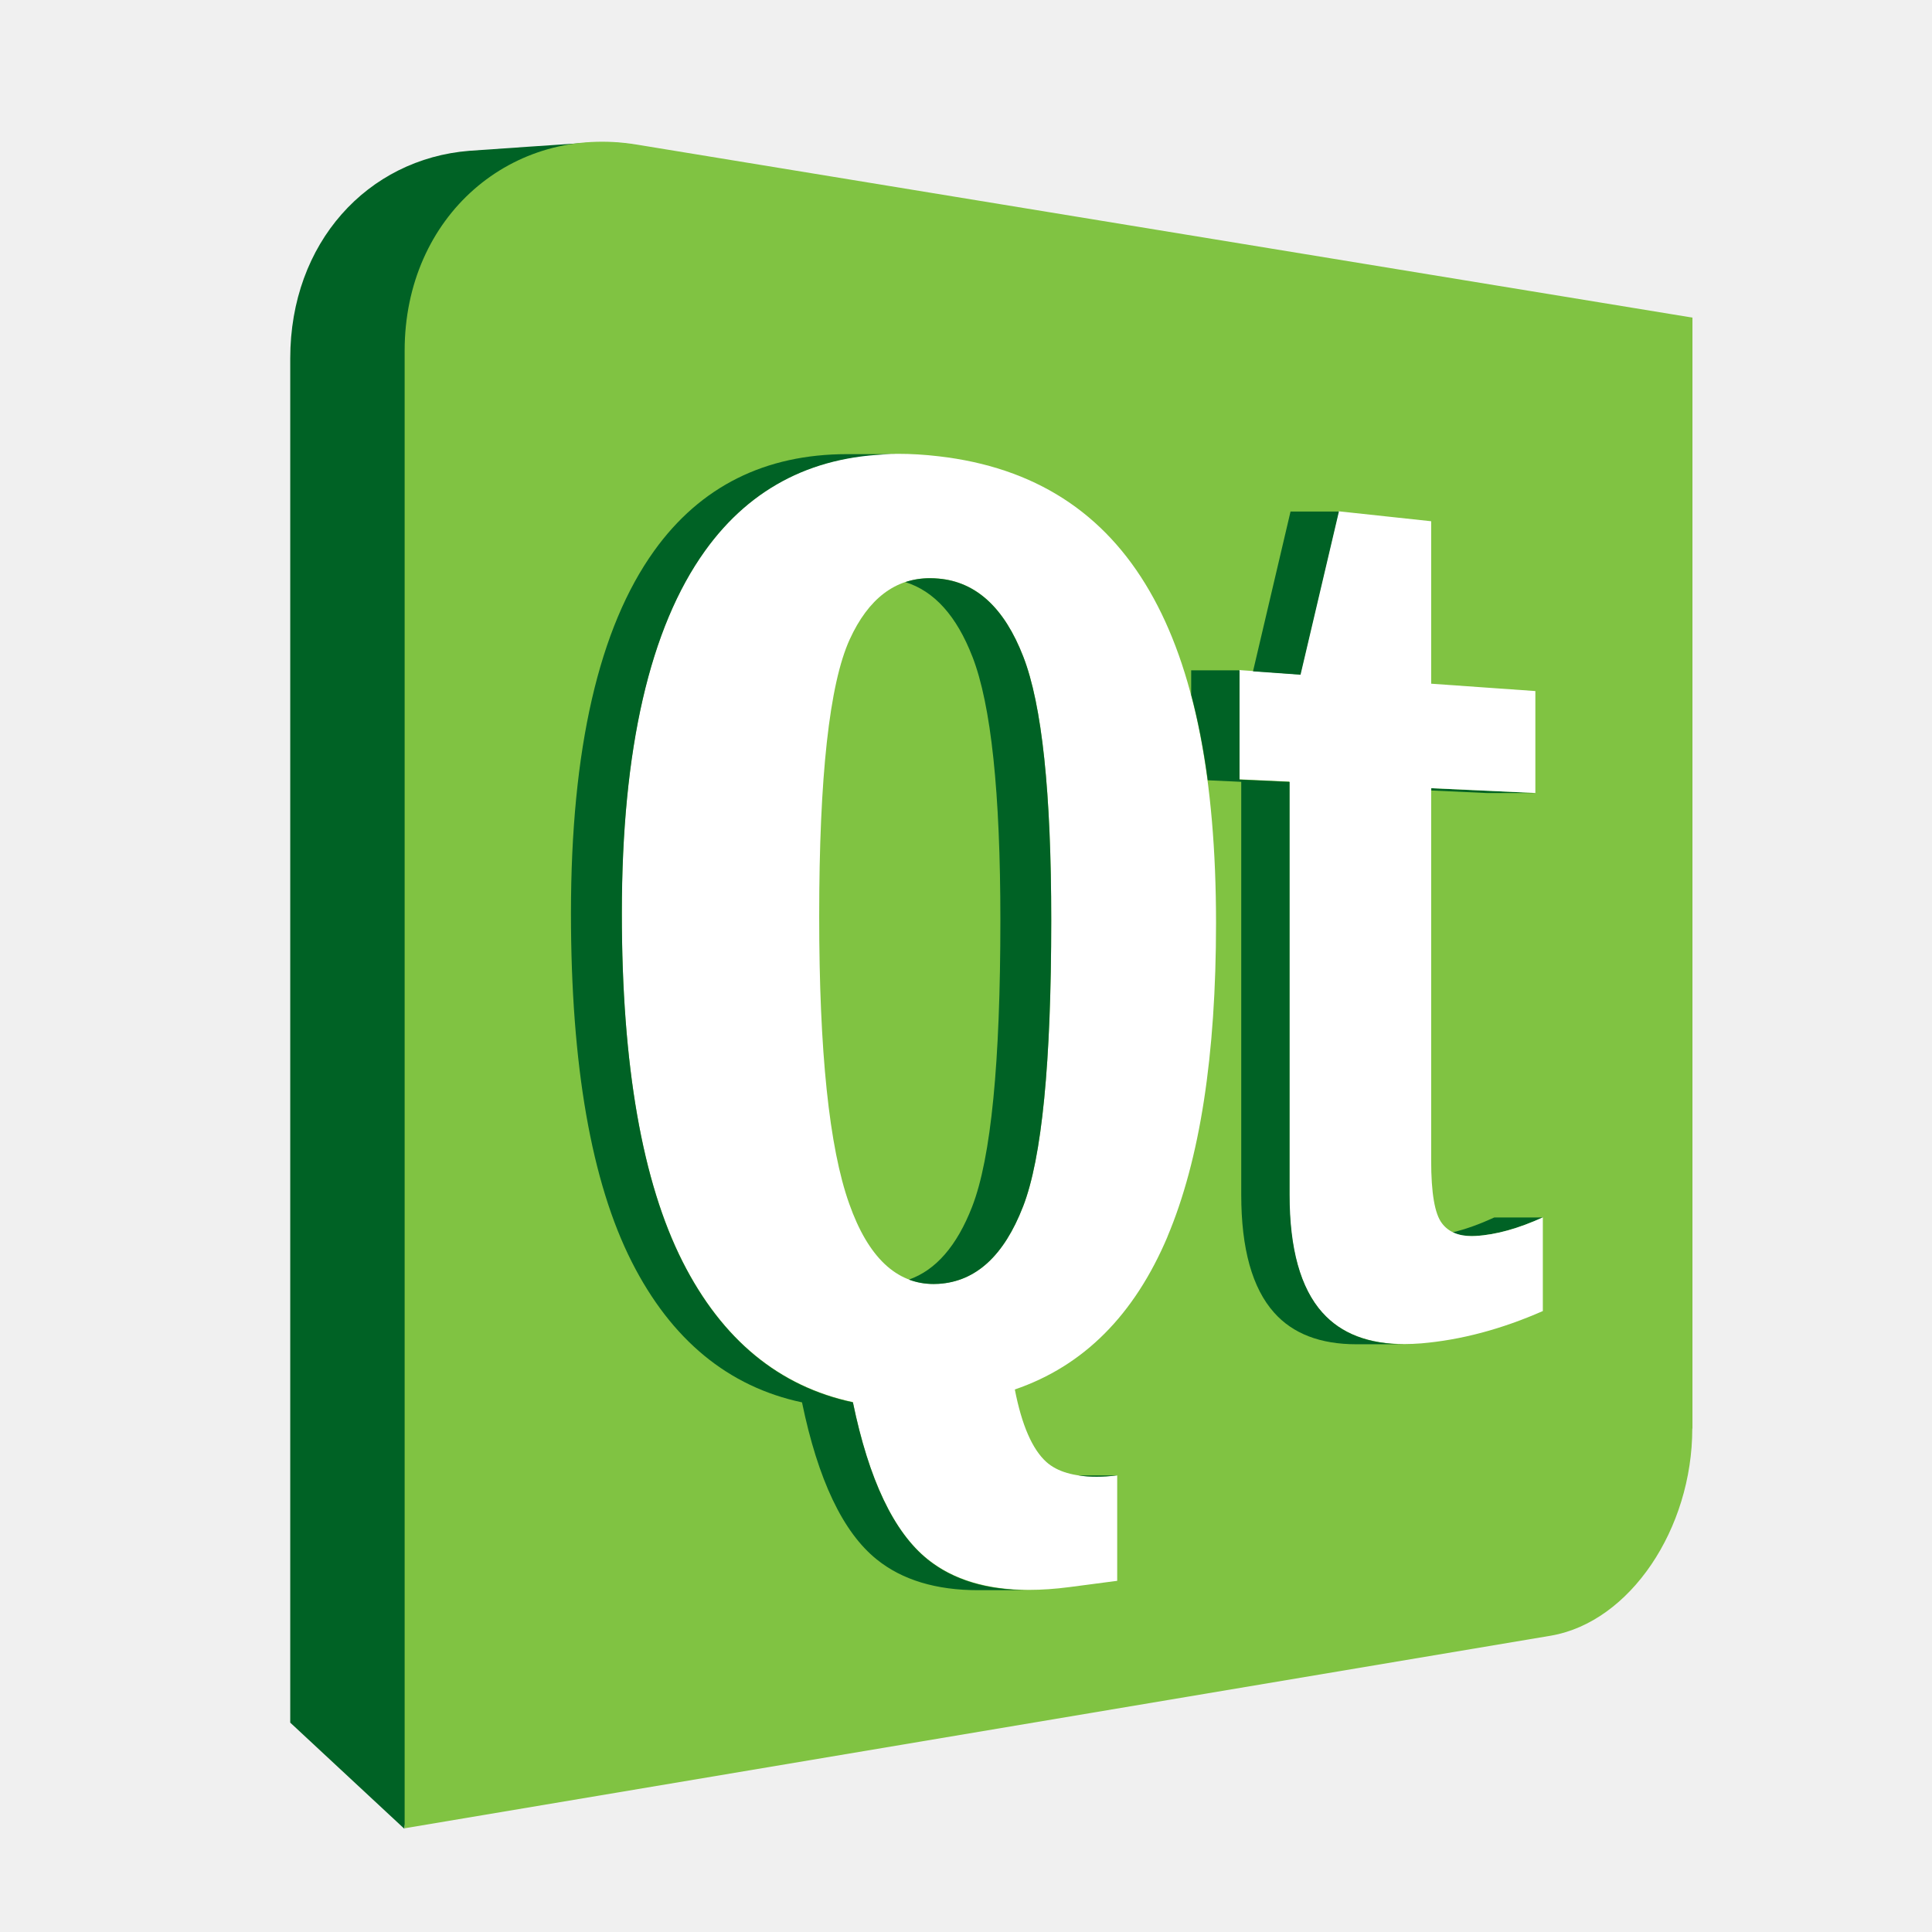
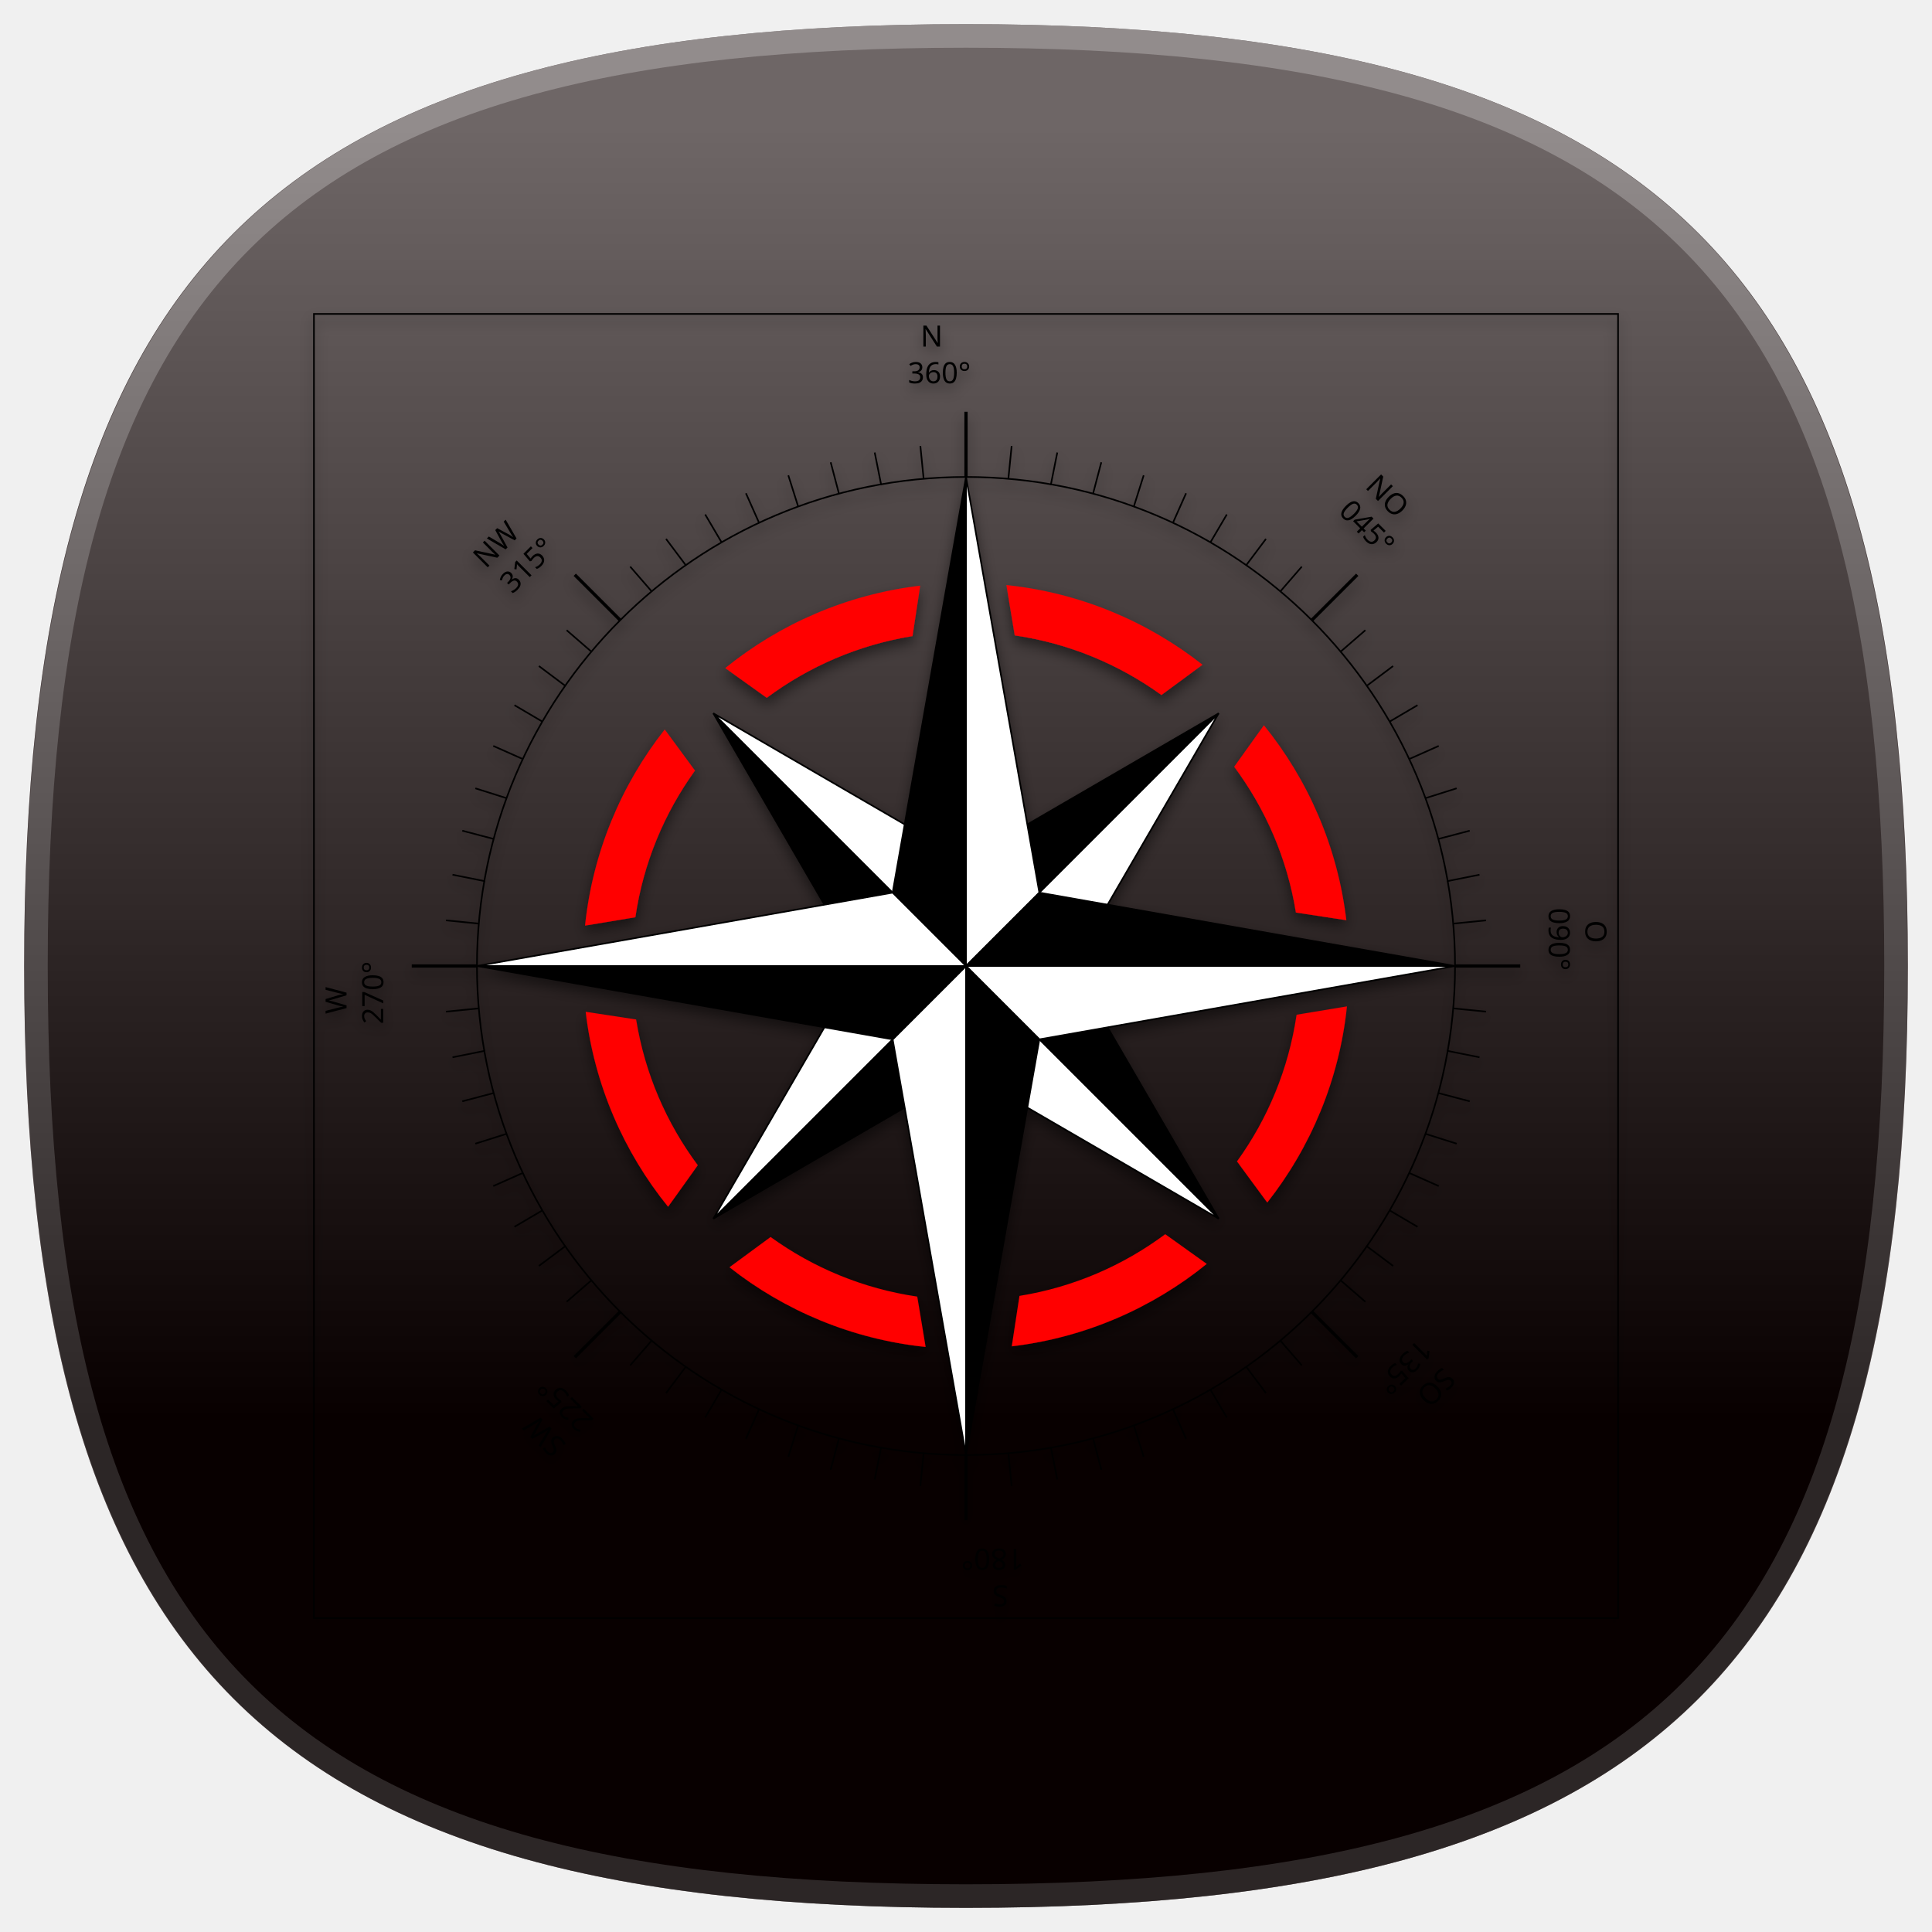
- <svg xmlns="http://www.w3.org/2000/svg" height="44px" version="1.1" viewBox="0 0 44 44" width="44px" x="0px" y="0px" id="svg2">
-   <defs id="defs16">
-     </defs>
-   <g transform="matrix(0.1830878,0,0,0.1830878,6.610095,3.23852)" id="g3">
-     <path d="M 43.09,0.359 C 40.94,0.004 38.84,-0.082 36.81,0.078 31.968,0.395 27.123,0.736 22.28,1.07 9.62,2.082 0,12.5 0,26.89 l 0,169.7 14.19,13.2 28.87,-209.42 0.03,-0.011 z" style="fill:#006225" id="path5" />
-     <path d="m 174.4,160 c 0,12.5 -7.75,24.07 -17.57,25.77 L 14.23,209.73 V 25.93 C 14.23,9.21 27.57,-2.27 43.12,0.3 l 131.3,21.52 v 138.2 z" style="fill:#80c342" id="path7" />
-     <path d="m 154.9,80.96 -12.96,-0.598 0,0.278 6.945,0.32 6.016,0 z" style="fill:#006225" id="path11" />
-     <path d="m 144.6,135.6 c 0.66,0.328 1.43,0.476 2.351,0.476 0.161,0 0.329,-0.004 0.497,-0.016 2.55,-0.148 5.32,-0.933 8.343,-2.308 h -6.015 c -1.821,0.832 -3.532,1.457 -5.176,1.848 z" style="fill:#006225" id="path13" />
-     <path id="path17" style="fill:#ffffff" d="m 91.15,132.4 c 2.351,-6.051 3.511,-17.91 3.511,-35.62 0,-15.89 -1.148,-26.82 -3.484,-32.81 -2.336,-6.027 -5.832,-9.281 -10.52,-9.691 -0.359,-0.031 -0.714,-0.051 -1.058,-0.051 -4.34,0 -7.68,2.535 -10.01,7.625 -2.52,5.543 -3.793,17.04 -3.793,34.44 0,16.82 1.238,28.75 3.734,35.75 2.356,6.672 5.879,9.976 10.5,9.976 0.207,0 0.41,-0.008 0.621,-0.019 4.633,-0.293 8.121,-3.496 10.49,-9.602 m 17.98,3.75 c -4.117,9.707 -10.39,16.06 -18.99,19 0.867,4.449 2.176,7.441 3.922,9.019 1.351,1.211 3.433,1.821 6.222,1.821 0.805,0 1.668,-0.055 2.59,-0.157 v 13.12 l -5.961,0.782 c -1.758,0.23 -3.426,0.343 -5.004,0.343 -5.218,0 -9.445,-1.265 -12.62,-3.824 -4.207,-3.379 -7.308,-9.894 -9.297,-19.54 -9.136,-1.945 -16.26,-7.754 -21.19,-17.5 -5.004,-9.902 -7.551,-24.39 -7.551,-43.34 0,-20.43 3.484,-35.51 10.34,-45.07 5.789,-8.07 13.86,-12.04 24.02,-12.04 1.629,0 3.309,0.102 5.043,0.305 11.95,1.375 20.62,7.016 26.26,16.79 5.535,9.562 8.254,23.27 8.254,41.26 0,16.48 -2,29.45 -6.043,39.02 z M 130.4,45.91 l 11.52,1.238 0,20.21 12.96,0.914 0,12.68 -12.96,-0.598 0,46.33 c 0,4.032 0.445,6.625 1.34,7.789 0.8,1.067 2.046,1.594 3.71,1.594 0.161,0 0.329,-0.004 0.497,-0.016 2.55,-0.148 5.32,-0.933 8.343,-2.308 v 11.65 c -5.136,2.258 -10.18,3.598 -15.12,4.02 -0.718,0.055 -1.41,0.086 -2.078,0.086 -4.48,0 -7.906,-1.301 -10.25,-3.934 -2.73,-3.051 -4.09,-7.949 -4.09,-14.67 V 79.535 L 118.046,79.25 V 65.66 l 7.586,0.547 4.773,-20.3 z" />
-     <path d="m 100.3,166 c 0.809,0 1.672,-0.055 2.59,-0.157 H 98.054 C 98.73,165.949 99.507,166 100.3,166 z" style="fill:#006225" id="path19" />
-     <path id="path21" style="fill:#006225" d="m 84.85,63.98 c 2.336,5.997 3.484,16.92 3.484,32.81 0,17.7 -1.16,29.57 -3.512,35.62 -1.894,4.879 -4.527,7.902 -7.863,9.07 0.965,0.368 1.992,0.551 3.078,0.551 0.207,0 0.41,-0.008 0.621,-0.019 4.633,-0.293 8.121,-3.496 10.49,-9.602 2.351,-6.051 3.511,-17.91 3.511,-35.62 0,-15.89 -1.148,-26.82 -3.484,-32.81 -2.336,-6.027 -5.832,-9.281 -10.52,-9.691 -0.359,-0.031 -0.714,-0.051 -1.058,-0.051 -1.09,0 -2.117,0.16 -3.082,0.481 h -0.004 c 3.601,1.121 6.379,4.215 8.336,9.261 z m -2.344,114.3 c -0.113,-0.05 -0.227,-0.105 -0.336,-0.16 -0.012,-0.004 -0.023,-0.012 -0.035,-0.015 -0.102,-0.051 -0.207,-0.106 -0.309,-0.157 -0.019,-0.011 -0.039,-0.019 -0.058,-0.031 -0.09,-0.051 -0.184,-0.098 -0.278,-0.148 -0.027,-0.016 -0.054,-0.036 -0.086,-0.051 -0.082,-0.043 -0.164,-0.09 -0.242,-0.137 -0.039,-0.023 -0.078,-0.047 -0.113,-0.07 -0.07,-0.039 -0.145,-0.082 -0.215,-0.125 -0.047,-0.031 -0.094,-0.059 -0.14,-0.09 -0.059,-0.039 -0.118,-0.074 -0.176,-0.113 -0.059,-0.039 -0.114,-0.075 -0.168,-0.114 -0.051,-0.031 -0.102,-0.066 -0.149,-0.097 -0.066,-0.047 -0.132,-0.094 -0.195,-0.137 -0.039,-0.027 -0.078,-0.055 -0.113,-0.082 -0.078,-0.055 -0.153,-0.113 -0.231,-0.172 -0.023,-0.016 -0.05,-0.035 -0.078,-0.055 -0.098,-0.078 -0.199,-0.156 -0.297,-0.234 -4.207,-3.379 -7.308,-9.894 -9.297,-19.54 -9.136,-1.945 -16.26,-7.754 -21.19,-17.5 -5.004,-9.902 -7.551,-24.39 -7.551,-43.34 0,-20.43 3.484,-35.51 10.34,-45.07 5.789,-8.07 13.86,-12.04 24.02,-12.04 h -6.351 c -10.15,0.008 -18.22,3.977 -24,12.04 -6.855,9.563 -10.34,24.64 -10.34,45.07 0,18.95 2.547,33.44 7.551,43.34 4.934,9.75 12.05,15.56 21.19,17.5 1.989,9.641 5.09,16.16 9.297,19.54 3.176,2.559 7.403,3.824 12.62,3.824 0.098,0 0.199,0 0.297,-0.004 h 5.539 c -3.406,-0.05 -6.383,-0.66 -8.906,-1.828 L 82.498,178.28 z M 128.4,145.6 c -2.73,-3.051 -4.09,-7.949 -4.09,-14.67 V 79.57 l -6.226,-0.285 v -13.59 h -6.016 v 3.035 c 0.871,3.273 1.555,6.82 2.063,10.64 l 4.164,0.192 v 51.36 c 0,6.723 1.367,11.62 4.09,14.67 2.343,2.633 5.765,3.934 10.25,3.934 h 6.015 c -4.48,0 -7.906,-1.301 -10.25,-3.934 z m 2.043,-99.66 -6.016,0 -4.668,19.88 5.911,0.422 4.773,-20.3 z" />
+ <svg xmlns="http://www.w3.org/2000/svg" version="1.1" height="80" width="80">
+   <defs>
+     <linearGradient id="hicg_overlay_grad" gradientUnits="userSpaceOnUse" x1="39.999" y1="5.182" x2="39.999" y2="58.802">
+       <stop offset="0" style="stop-color:#FFFFFF" />
+       <stop offset="1" style="stop-color:#000000" />
+     </linearGradient>
+     <filter id="hicg_drop_shadow">
+       <feOffset in="SourceAlpha" dx="0" dy="4" />
+       <feGaussianBlur stdDeviation="4" />
+       <feColorMatrix type="matrix" values="1 0 0 0 0  0 1 0 0 0  0 0 1 0 0  0 0 0 0.5 0" result="shadow" />
+       <feBlend in="SourceGraphic" in2="shadow" mode="normal" />
+     </filter>
+   </defs>
+   <g>
+     <path id="hicg_background" fill="#0e0000" d="M79,40c0,28.893-10.105,39-39,39S1,68.893,1,40C1,11.106,11.105,1,40,1S79,11.106,79,40z" />
+     <path id="hicg_highlight" fill="#fff" opacity="0.25" d="M39.999,1C11.105,1,1,11.106,1,40c0,28.893,10.105,39,38.999,39   C68.896,79,79,68.893,79,40C79,11.106,68.896,1,39.999,1z M39.999,78.025C11.57,78.025,1.976,68.43,1.976,40   c0-28.429,9.595-38.024,38.023-38.024c28.43,0,38.024,9.596,38.024,38.024C78.023,68.43,68.429,78.025,39.999,78.025z" />
+     <path id="hicg_overlay" opacity="0.4" fill="url(#hicg_overlay_grad)" d="M78.977,40c0,28.893-10.1,39-38.977,39S1.023,68.893,1.023,40c0-28.894,10.1-39,38.977-39S78.977,11.106,78.977,40z" />
+   </g>
+   <g transform="translate(13, 13) scale(0.0675)" filter="url(#hicg_drop_shadow)">
+     <defs id="defs4" />
+     <g id="kreisebene">
+       <rect width="800" height="800" x="0" y="0" style="fill:none;stroke:#000000" id="rahmen" />
+       <path d="M 700 400 A 300 300 0 1 1  100,400 A 300 300 0 1 1  700 400 z" style="fill:none;stroke:#000000" id="kreis" />
+       <path d="M 612,188 L 640,160" style="fill:none;stroke:#000000;stroke-width:2" id="linie045" />
+       <path d="M 740,400 L 700,400" style="fill:none;stroke:#000000;stroke-width:2" id="linie090" />
+       <path d="M 612,612 L 640,640" style="fill:none;stroke:#000000;stroke-width:2" id="linie135" />
+       <path d="M 400,740 L 400,700" style="fill:none;stroke:#000000;stroke-width:2" id="linie180" />
+       <path d="M 188,612 L 160,640" style="fill:none;stroke:#000000;stroke-width:2" id="linie225" />
+       <path d="M 60,400 L 100,400" style="fill:none;stroke:#000000;stroke-width:2" id="linie270" />
+       <path d="M 188,188 L 160,160" style="fill:none;stroke:#000000;stroke-width:2" id="linie315" />
+       <path d="M 400,60 L 400,100" style="fill:none;stroke:#000000;stroke-width:2" id="linie360" />
+       <path d="M 426,101 L 428,81" style="fill:none;stroke:#000000;stroke-width:1;stroke-opacity:1" id="linie005" />
+       <path d="M 452,105 L 456,85" style="fill:none;stroke:#000000;stroke-width:1;stroke-opacity:1" id="linie010" />
+       <path d="M 478,110 L 483,91" style="fill:none;stroke:#000000;stroke-width:1;stroke-opacity:1" id="linie015" />
+       <path d="M 503,118 L 509,99" style="fill:none;stroke:#000000;stroke-width:1;stroke-opacity:1" id="linie020" />
+       <path d="M 527,128 L 535,110" style="fill:none;stroke:#000000;stroke-width:1;stroke-opacity:1" id="linie025" />
+       <path d="M 550,140 L 560,123" style="fill:none;stroke:#000000;stroke-width:1;stroke-opacity:1" id="linie030" />
+       <path d="M 572,154 L 584,138" style="fill:none;stroke:#000000;stroke-width:1;stroke-opacity:1" id="linie035" />
+       <path d="M 593,170 L 606,155" style="fill:none;stroke:#000000;stroke-width:1;stroke-opacity:1" id="linie040" />
+       <path d="M 630,207 L 645,194" style="fill:none;stroke:#000000;stroke-width:1;stroke-opacity:1" id="linie050" />
+       <path d="M 646,228 L 662,216" style="fill:none;stroke:#000000;stroke-width:1;stroke-opacity:1" id="linie055" />
+       <path d="M 660,250 L 677,240" style="fill:none;stroke:#000000;stroke-width:1;stroke-opacity:1" id="linie060" />
+       <path d="M 672,273 L 690,265" style="fill:none;stroke:#000000;stroke-width:1;stroke-opacity:1" id="linie065" />
+       <path d="M 682,297 L 701,291" style="fill:none;stroke:#000000;stroke-width:1;stroke-opacity:1" id="linie070" />
+       <path d="M 690,322 L 709,317" style="fill:none;stroke:#000000;stroke-width:1;stroke-opacity:1" id="linie075" />
+       <path d="M 695,348 L 715,344" style="fill:none;stroke:#000000;stroke-width:1;stroke-opacity:1" id="linie080" />
+       <path d="M 699,374 L 719,372" style="fill:none;stroke:#000000;stroke-width:1;stroke-opacity:1" id="linie085" />
+       <path d="M 699,426 L 719,428" style="fill:none;stroke:#000000;stroke-width:1;stroke-opacity:1" id="linie095" />
+       <path d="M 695,452 L 715,456" style="fill:none;stroke:#000000;stroke-width:1;stroke-opacity:1" id="linie100" />
+       <path d="M 690,478 L 709,483" style="fill:none;stroke:#000000;stroke-width:1;stroke-opacity:1" id="linie105" />
+       <path d="M 682,503 L 701,509" style="fill:none;stroke:#000000;stroke-width:1;stroke-opacity:1" id="linie110" />
+       <path d="M 672,527 L 690,535" style="fill:none;stroke:#000000;stroke-width:1;stroke-opacity:1" id="linie115" />
+       <path d="M 660,550 L 677,560" style="fill:none;stroke:#000000;stroke-width:1;stroke-opacity:1" id="linie120" />
+       <path d="M 646,572 L 662,584" style="fill:none;stroke:#000000;stroke-width:1;stroke-opacity:1" id="linie125" />
+       <path d="M 630,593 L 645,606" style="fill:none;stroke:#000000;stroke-width:1;stroke-opacity:1" id="linie130" />
+       <path d="M 593,630 L 606,645" style="fill:none;stroke:#000000;stroke-width:1;stroke-opacity:1" id="linie140" />
+       <path d="M 572,646 L 584,662" style="fill:none;stroke:#000000;stroke-width:1;stroke-opacity:1" id="linie145" />
+       <path d="M 550,660 L 560,677" style="fill:none;stroke:#000000;stroke-width:1;stroke-opacity:1" id="linie150" />
+       <path d="M 527,672 L 535,690" style="fill:none;stroke:#000000;stroke-width:1;stroke-opacity:1" id="linie155" />
+       <path d="M 503,682 L 509,701" style="fill:none;stroke:#000000;stroke-width:1;stroke-opacity:1" id="linie160" />
+       <path d="M 478,690 L 483,709" style="fill:none;stroke:#000000;stroke-width:1;stroke-opacity:1" id="linie165" />
+       <path d="M 452,695 L 456,715" style="fill:none;stroke:#000000;stroke-width:1;stroke-opacity:1" id="linie170" />
+       <path d="M 426,699 L 428,719" style="fill:none;stroke:#000000;stroke-width:1;stroke-opacity:1" id="linie175" />
+       <path d="M 374,699 L 372,719" style="fill:none;stroke:#000000;stroke-width:1;stroke-opacity:1" id="linie185" />
+       <path d="M 348,695 L 344,715" style="fill:none;stroke:#000000;stroke-width:1;stroke-opacity:1" id="linie190" />
+       <path d="M 322,690 L 317,709" style="fill:none;stroke:#000000;stroke-width:1;stroke-opacity:1" id="linie195" />
+       <path d="M 297,682 L 291,701" style="fill:none;stroke:#000000;stroke-width:1;stroke-opacity:1" id="linie200" />
+       <path d="M 273,672 L 265,690" style="fill:none;stroke:#000000;stroke-width:1;stroke-opacity:1" id="linie205" />
+       <path d="M 250,660 L 240,677" style="fill:none;stroke:#000000;stroke-width:1;stroke-opacity:1" id="linie210" />
+       <path d="M 228,646 L 216,662" style="fill:none;stroke:#000000;stroke-width:1;stroke-opacity:1" id="linie215" />
+       <path d="M 207,630 L 194,645" style="fill:none;stroke:#000000;stroke-width:1;stroke-opacity:1" id="linie220" />
+       <path d="M 170,593 L 155,606" style="fill:none;stroke:#000000;stroke-width:1;stroke-opacity:1" id="linie230" />
+       <path d="M 154,572 L 138,584" style="fill:none;stroke:#000000;stroke-width:1;stroke-opacity:1" id="linie235" />
+       <path d="M 140,550 L 123,560" style="fill:none;stroke:#000000;stroke-width:1;stroke-opacity:1" id="linie240" />
+       <path d="M 128,527 L 110,535" style="fill:none;stroke:#000000;stroke-width:1;stroke-opacity:1" id="linie245" />
+       <path d="M 118,503 L 99,509" style="fill:none;stroke:#000000;stroke-width:1;stroke-opacity:1" id="linie250" />
+       <path d="M 110,478 L 91,483" style="fill:none;stroke:#000000;stroke-width:1;stroke-opacity:1" id="linie255" />
+       <path d="M 105,452 L 85,456" style="fill:none;stroke:#000000;stroke-width:1;stroke-opacity:1" id="linie260" />
+       <path d="M 101,426 L 81,428" style="fill:none;stroke:#000000;stroke-width:1;stroke-opacity:1" id="linie265" />
+       <path d="M 101,374 L 81,372" style="fill:none;stroke:#000000;stroke-width:1;stroke-opacity:1" id="linie275" />
+       <path d="M 105,348 L 85,344" style="fill:none;stroke:#000000;stroke-width:1;stroke-opacity:1" id="linie280" />
+       <path d="M 110,322 L 91,317" style="fill:none;stroke:#000000;stroke-width:1;stroke-opacity:1" id="linie285" />
+       <path d="M 118,297 L 99,291" style="fill:none;stroke:#000000;stroke-width:1;stroke-opacity:1" id="linie290" />
+       <path d="M 128,273 L 110,265" style="fill:none;stroke:#000000;stroke-width:1;stroke-opacity:1" id="linie295" />
+       <path d="M 140,250 L 123,240" style="fill:none;stroke:#000000;stroke-width:1;stroke-opacity:1" id="linie300" />
+       <path d="M 154,228 L 138,216" style="fill:none;stroke:#000000;stroke-width:1;stroke-opacity:1" id="linie305" />
+       <path d="M 170,207 L 155,194" style="fill:none;stroke:#000000;stroke-width:1;stroke-opacity:1" id="linie310" />
+       <path d="M 207,170 L 194,155" style="fill:none;stroke:#000000;stroke-width:1;stroke-opacity:1" id="linie320" />
+       <path d="M 228,154 L 216,138" style="fill:none;stroke:#000000;stroke-width:1;stroke-opacity:1" id="linie325" />
+       <path d="M 250,140 L 240,123" style="fill:none;stroke:#000000;stroke-width:1;stroke-opacity:1" id="linie330" />
+       <path d="M 273,128 L 265,110" style="fill:none;stroke:#000000;stroke-width:1;stroke-opacity:1" id="linie335" />
+       <path d="M 297,118 L 291,99" style="fill:none;stroke:#000000;stroke-width:1;stroke-opacity:1" id="linie340" />
+       <path d="M 322,110 L 317,91" style="fill:none;stroke:#000000;stroke-width:1;stroke-opacity:1" id="linie345" />
+       <path d="M 348,105 L 344,85" style="fill:none;stroke:#000000;stroke-width:1;stroke-opacity:1" id="linie350" />
+       <path d="M 374,101 L 372,81" style="fill:none;stroke:#000000;stroke-width:1;stroke-opacity:1" id="linie355" />
+     </g>
+     <g id="g2294">
+       <path d="M 400,400 L 400,335 L 555,245 L 400,400 z " style="fill:#000000;stroke:#000000;stroke-width:1" id="pfeil-rechtsoben-oben" />
+       <path d="M 400,400 L 465,400 L 555,245 L 400,400 z " style="fill:#ffffff;fill-rule:evenodd;stroke:#000000;stroke-width:1px;stroke-linecap:butt;stroke-linejoin:miter;stroke-opacity:1" id="pfeil-rechtsoben-rechts" />
+       <path d="M 400,400 L 465,400 L 555,555 L 400,400 z " style="fill:#000000;stroke:#000000;stroke-width:1" id="pfeil-rechtsunten-rechts" />
+       <path d="M 400,400 L 400,465 L 555,555 L 400,400 z " style="fill:#ffffff;stroke:#000000;stroke-width:1" id="pfeil-rechtsunten-unten" />
+       <path d="M 400,400 L 400,465 L 245,555 L 400,400 z " style="fill:#000000;stroke:#000000;stroke-width:1" id="pfeil-linksunten-unten" />
+       <path d="M 400,400 L 335,400 L 245,555 L 400,400 z " style="fill:#ffffff;stroke:#000000;stroke-width:1" id="pfeil-linksunten-links" />
+       <path d="M 400,400 L 335,400 L 245,245 L 400,400 z " style="fill:#000000;stroke:#000000;stroke-width:1" id="pfeil-linksoben-links" />
+       <path d="M 400,400 L 400,335 L 245,245 L 400,400 z " style="fill:#ffffff;stroke:#000000;stroke-width:1" id="pfeil-linksoben-oben" />
+       <path d="M 400,100 L 355,355 L 400,400 L 400,100 z " style="fill:#000000;stroke:#000000;stroke-width:1" id="pfeil-oben-links" />
+       <path d="M 400,100 L 445,355 L 400,400 L 400,100 z " style="fill:#ffffff;stroke:#000000;stroke-width:1" id="pfeil-oben-rechts" />
+       <path d="M 700,400 L 445,355 L 400,400 L 700,400 z " style="fill:#000000;stroke:#000000;stroke-width:1" id="pfeil-rechts-oben" />
+       <path d="M 700,400 L 445,445 L 400,400 L 700,400 z " style="fill:#ffffff;stroke:#000000;stroke-width:1" id="pfeil-rechts-unten" />
+       <path d="M 400,700 L 445,445 L 400,400 L 400,700 z " style="fill:#000000;stroke:#000000;stroke-width:1" id="pfeil-unten-rechts" />
+       <path d="M 400,700 L 355,445 L 400,400 L 400,700 z " style="fill:#ffffff;stroke:#000000;stroke-width:1" id="pfeil-unten-links" />
+       <path d="M 100,400 L 355,445 L 400,400 L 100,400 z " style="fill:#000000;stroke:#000000;stroke-width:1" id="pfeil-links-unten" />
+       <path d="M 100,400 L 355,355 L 400,400 L 100,400 z " style="fill:#ffffff;stroke:#000000;stroke-width:1" id="pfeil-links-oben" />
+     </g>
+     <g id="rotekreisebene">
+       <path d="M 424.781,166.312 L 429.906,197.188 C 463.156,202.053 493.808,214.916 519.875,233.75 L 545.094,215.188 C 511.24,188.568 469.909,171.047 424.781,166.312 z M 371.906,166.688 C 326.923,172.056 285.814,190.139 252.312,217.25 L 277.781,235.469 C 303.596,216.256 334.056,202.961 367.188,197.625 L 371.906,166.688 z M 582.75,252.312 L 564.531,277.781 C 583.744,303.596 597.039,334.056 602.375,367.188 L 633.312,371.906 C 627.944,326.923 609.861,285.814 582.75,252.312 z M 215.188,254.906 C 188.568,288.76 171.047,330.091 166.312,375.219 L 197.188,370.094 C 202.053,336.844 214.916,306.192 233.75,280.125 L 215.188,254.906 z M 633.688,424.781 L 602.812,429.906 C 597.947,463.156 585.084,493.808 566.25,519.875 L 584.812,545.094 C 611.432,511.24 628.953,469.909 633.688,424.781 z M 166.688,428.094 C 172.056,473.077 190.139,514.186 217.25,547.688 L 235.469,522.219 C 216.256,496.404 202.961,465.944 197.625,432.812 L 166.688,428.094 z M 522.219,564.531 C 496.404,583.744 465.944,597.039 432.812,602.375 L 428.094,633.312 C 473.077,627.944 514.186,609.861 547.688,582.75 L 522.219,564.531 z M 280.125,566.25 L 254.906,584.812 C 288.76,611.432 330.091,628.953 375.219,633.688 L 370.094,602.812 C 336.844,597.947 306.192,585.084 280.125,566.25 z " style="fill:#ff0000;fill-opacity:1;stroke:none;stroke-opacity:1" id="kreisinnen" />
+     </g>
+     <g id="beschriftungsebene">
+       <text x="0" y="0" transform="translate(400, 20)" style="font-size:18px;text-align:center;text-anchor:middle;fill:#000000;stroke:none;font-family:Sans" id="Text-Nord" xml:space="preserve">
+         <tspan x="0" y="0" id="tspan2318">N</tspan>
+         <tspan x="0" y="22.5" id="tspan2320">360°</tspan>
+       </text>
+       <text x="0" y="0" transform="matrix(0.707107, 0.707107, -0.707107, 0.707107, 669, 131)" style="font-size:18px;text-align:center;text-anchor:middle;fill:#000000;stroke:none;font-family:Sans" id="Text-Nordost" xml:space="preserve">
+         <tspan x="0" y="0" id="tspan2327">NO</tspan>
+         <tspan x="0" y="22.5" id="tspan2329">045°</tspan>
+       </text>
+       <text x="0" y="0" transform="matrix(0, 1, -1, 0, 780, 400)" style="font-size:18px;text-align:center;text-anchor:middle;fill:#000000;stroke:none;font-family:Sans" id="Text-Ost" xml:space="preserve">
+         <tspan x="0" y="0" id="tspan3204">O</tspan>
+         <tspan x="0" y="22.5" id="tspan3206">090°</tspan>
+       </text>
+       <text x="0" y="0" transform="matrix(-0.707107, 0.707107, -0.707107, -0.707107, 669, 669)" style="font-size:18px;text-align:center;text-anchor:middle;fill:#000000;stroke:none;font-family:Sans" id="Text-Südost" xml:space="preserve">
+         <tspan x="0" y="0" id="tspan3218">SO</tspan>
+         <tspan x="0" y="22.5" id="tspan3220">135°</tspan>
+       </text>
+       <text x="0" y="0" transform="matrix(-1, 0, 0, -1, 400, 780)" style="font-size:18px;text-align:center;text-anchor:middle;fill:#000000;stroke:none;font-family:Sans" id="Text-Süd" xml:space="preserve">
+         <tspan x="0" y="0" id="tspan3212">S</tspan>
+         <tspan x="0" y="22.5" id="tspan3214">180°</tspan>
+       </text>
+       <text x="0" y="0" transform="matrix(-0.707107, -0.707107, 0.707107, -0.707107, 131, 669)" style="font-size:18px;text-align:center;text-anchor:middle;fill:#000000;stroke:none;font-family:Sans" id="Text-Südwest" xml:space="preserve">
+         <tspan x="0" y="0" id="tspan3224">SW</tspan>
+         <tspan x="0" y="22.5" id="tspan3226">225°</tspan>
+       </text>
+       <text x="0" y="0" transform="matrix(0, -1, 1, 0, 20, 400)" style="font-size:18px;text-align:center;text-anchor:middle;fill:#000000;stroke:none;font-family:Sans" id="Test-West" xml:space="preserve">
+         <tspan x="0" y="0" id="tspan3230">W</tspan>
+         <tspan x="0" y="22.5" id="tspan3232">270°</tspan>
+       </text>
+       <text x="0" y="0" transform="matrix(0.707107, -0.707107, 0.707107, 0.707107, 131, 131)" style="font-size:18px;text-align:center;text-anchor:middle;fill:#000000;stroke:none;font-family:Sans" id="Text-Nordwest" xml:space="preserve">
+         <tspan x="0" y="0" id="tspan3236">NW</tspan>
+         <tspan x="0" y="22.5" id="tspan3238">315°</tspan>
+       </text>
+     </g>
  </g>
</svg>
